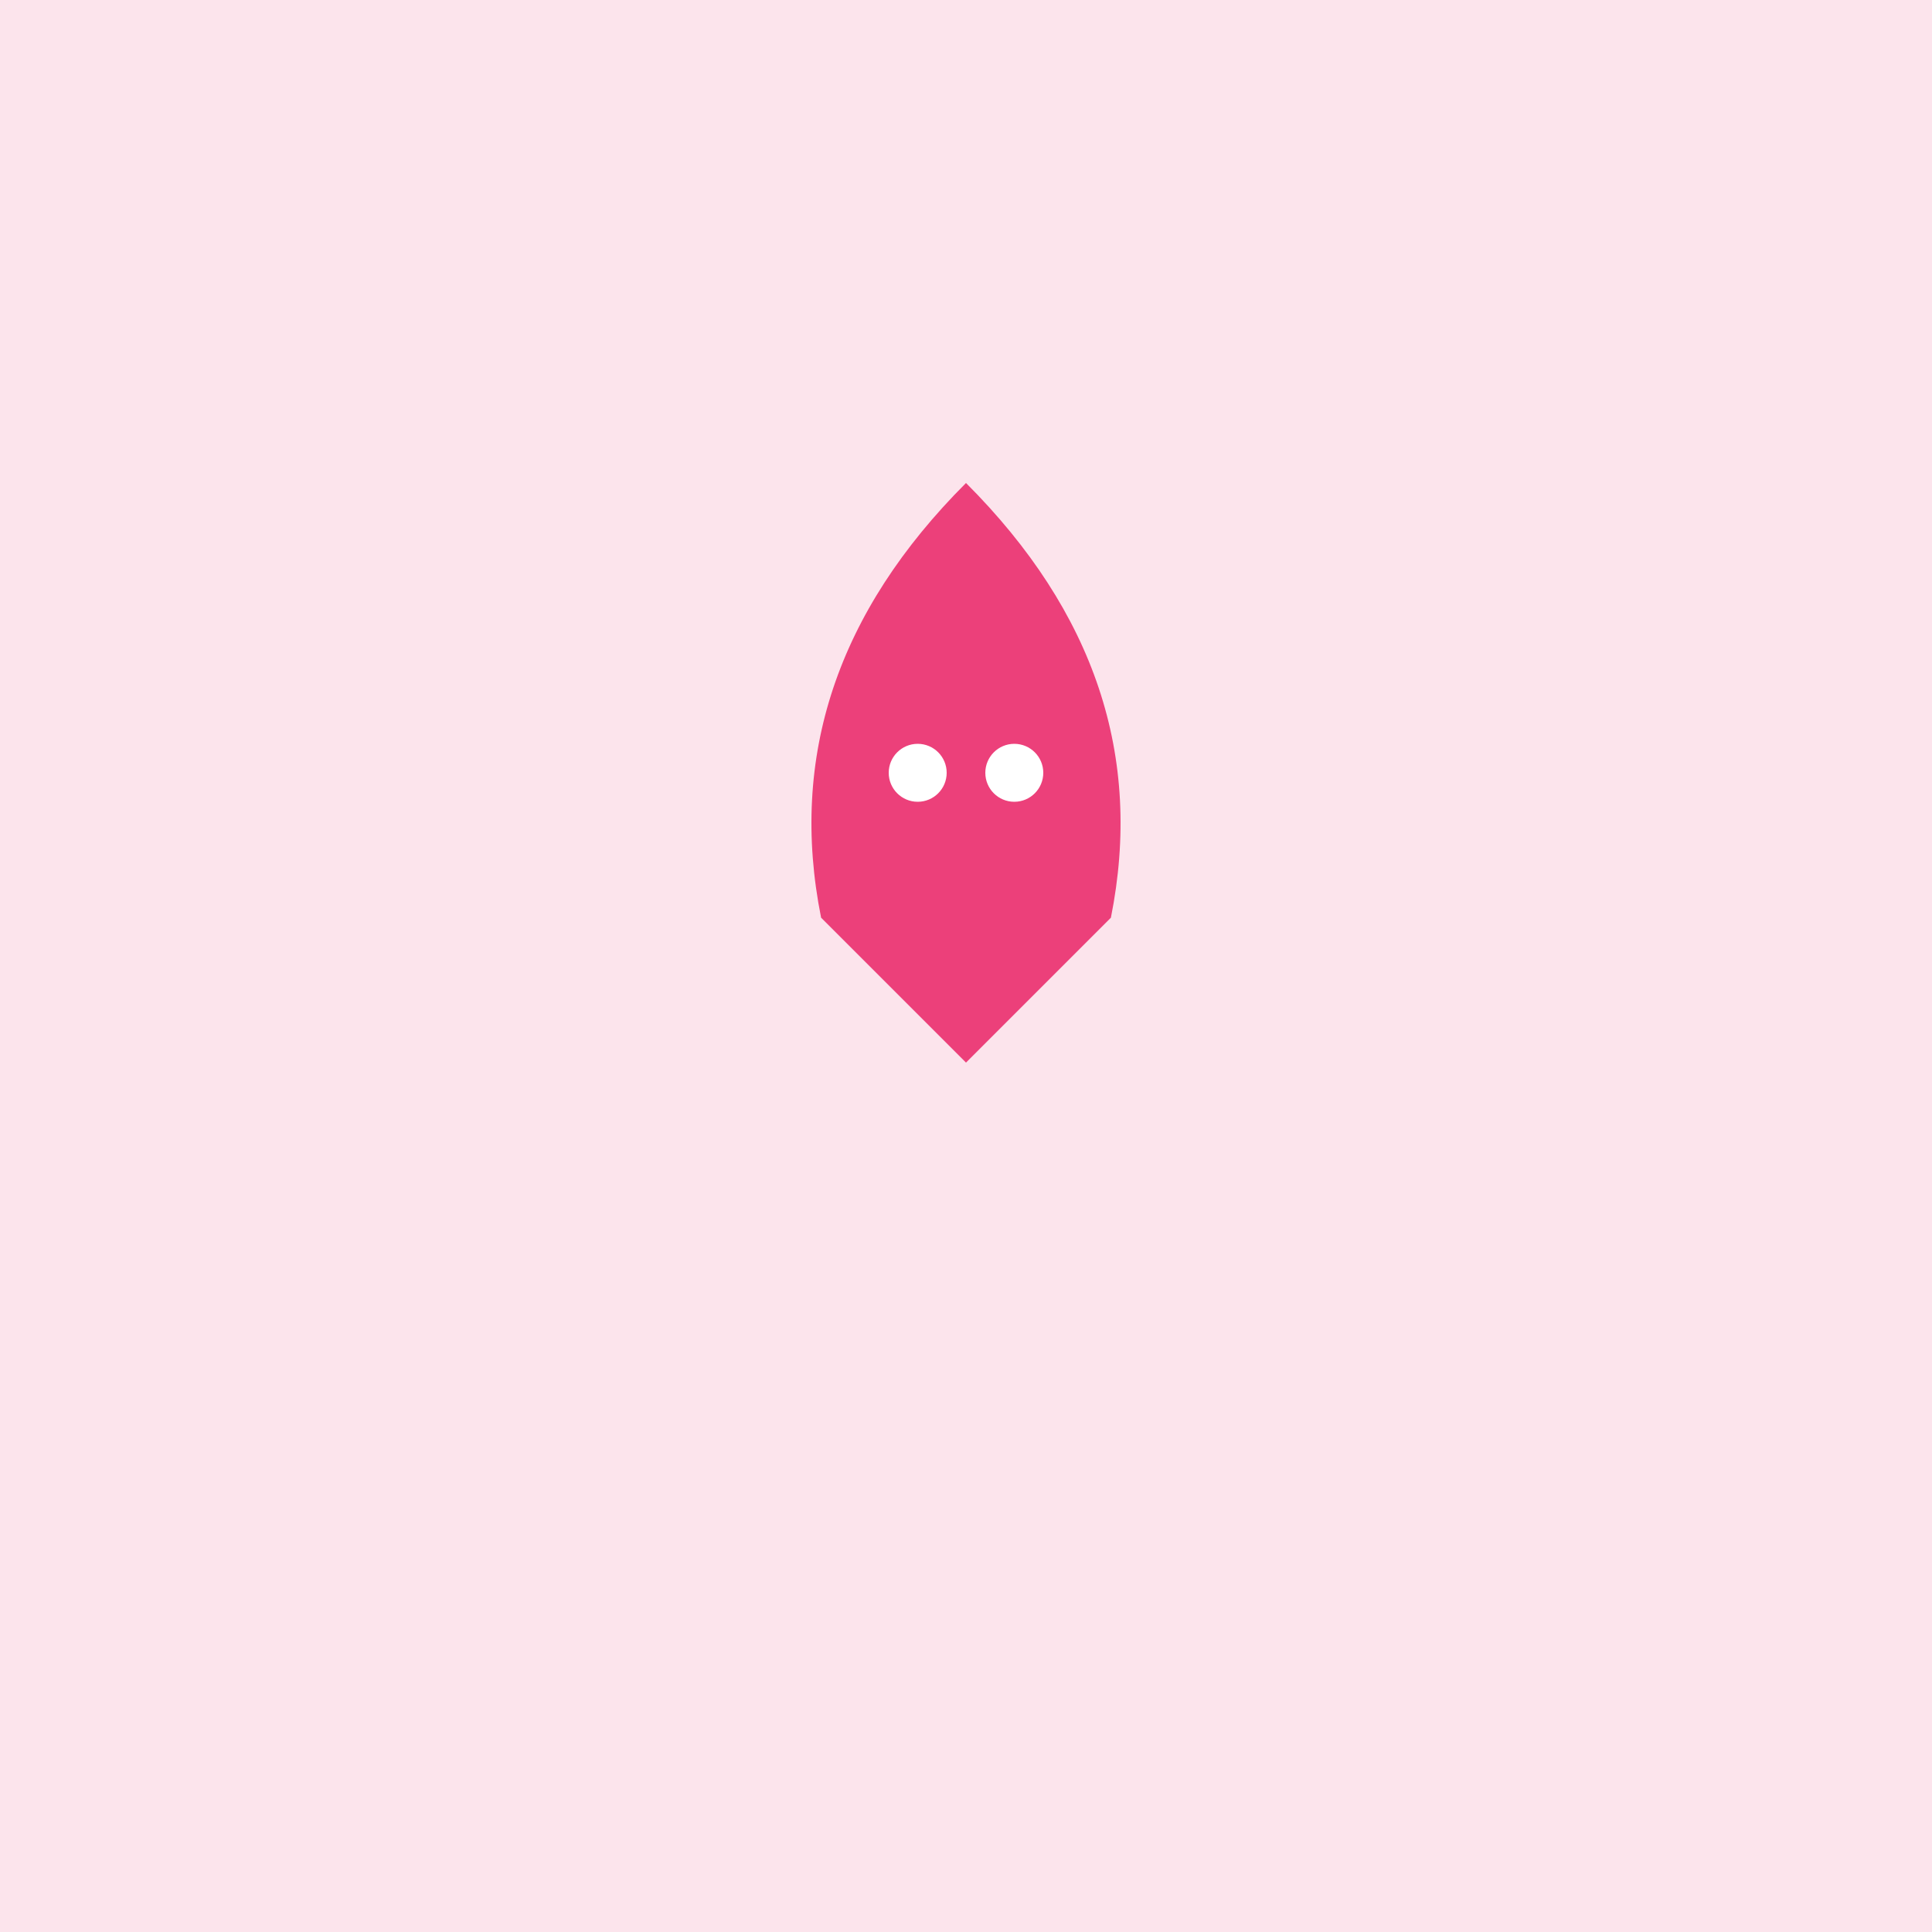
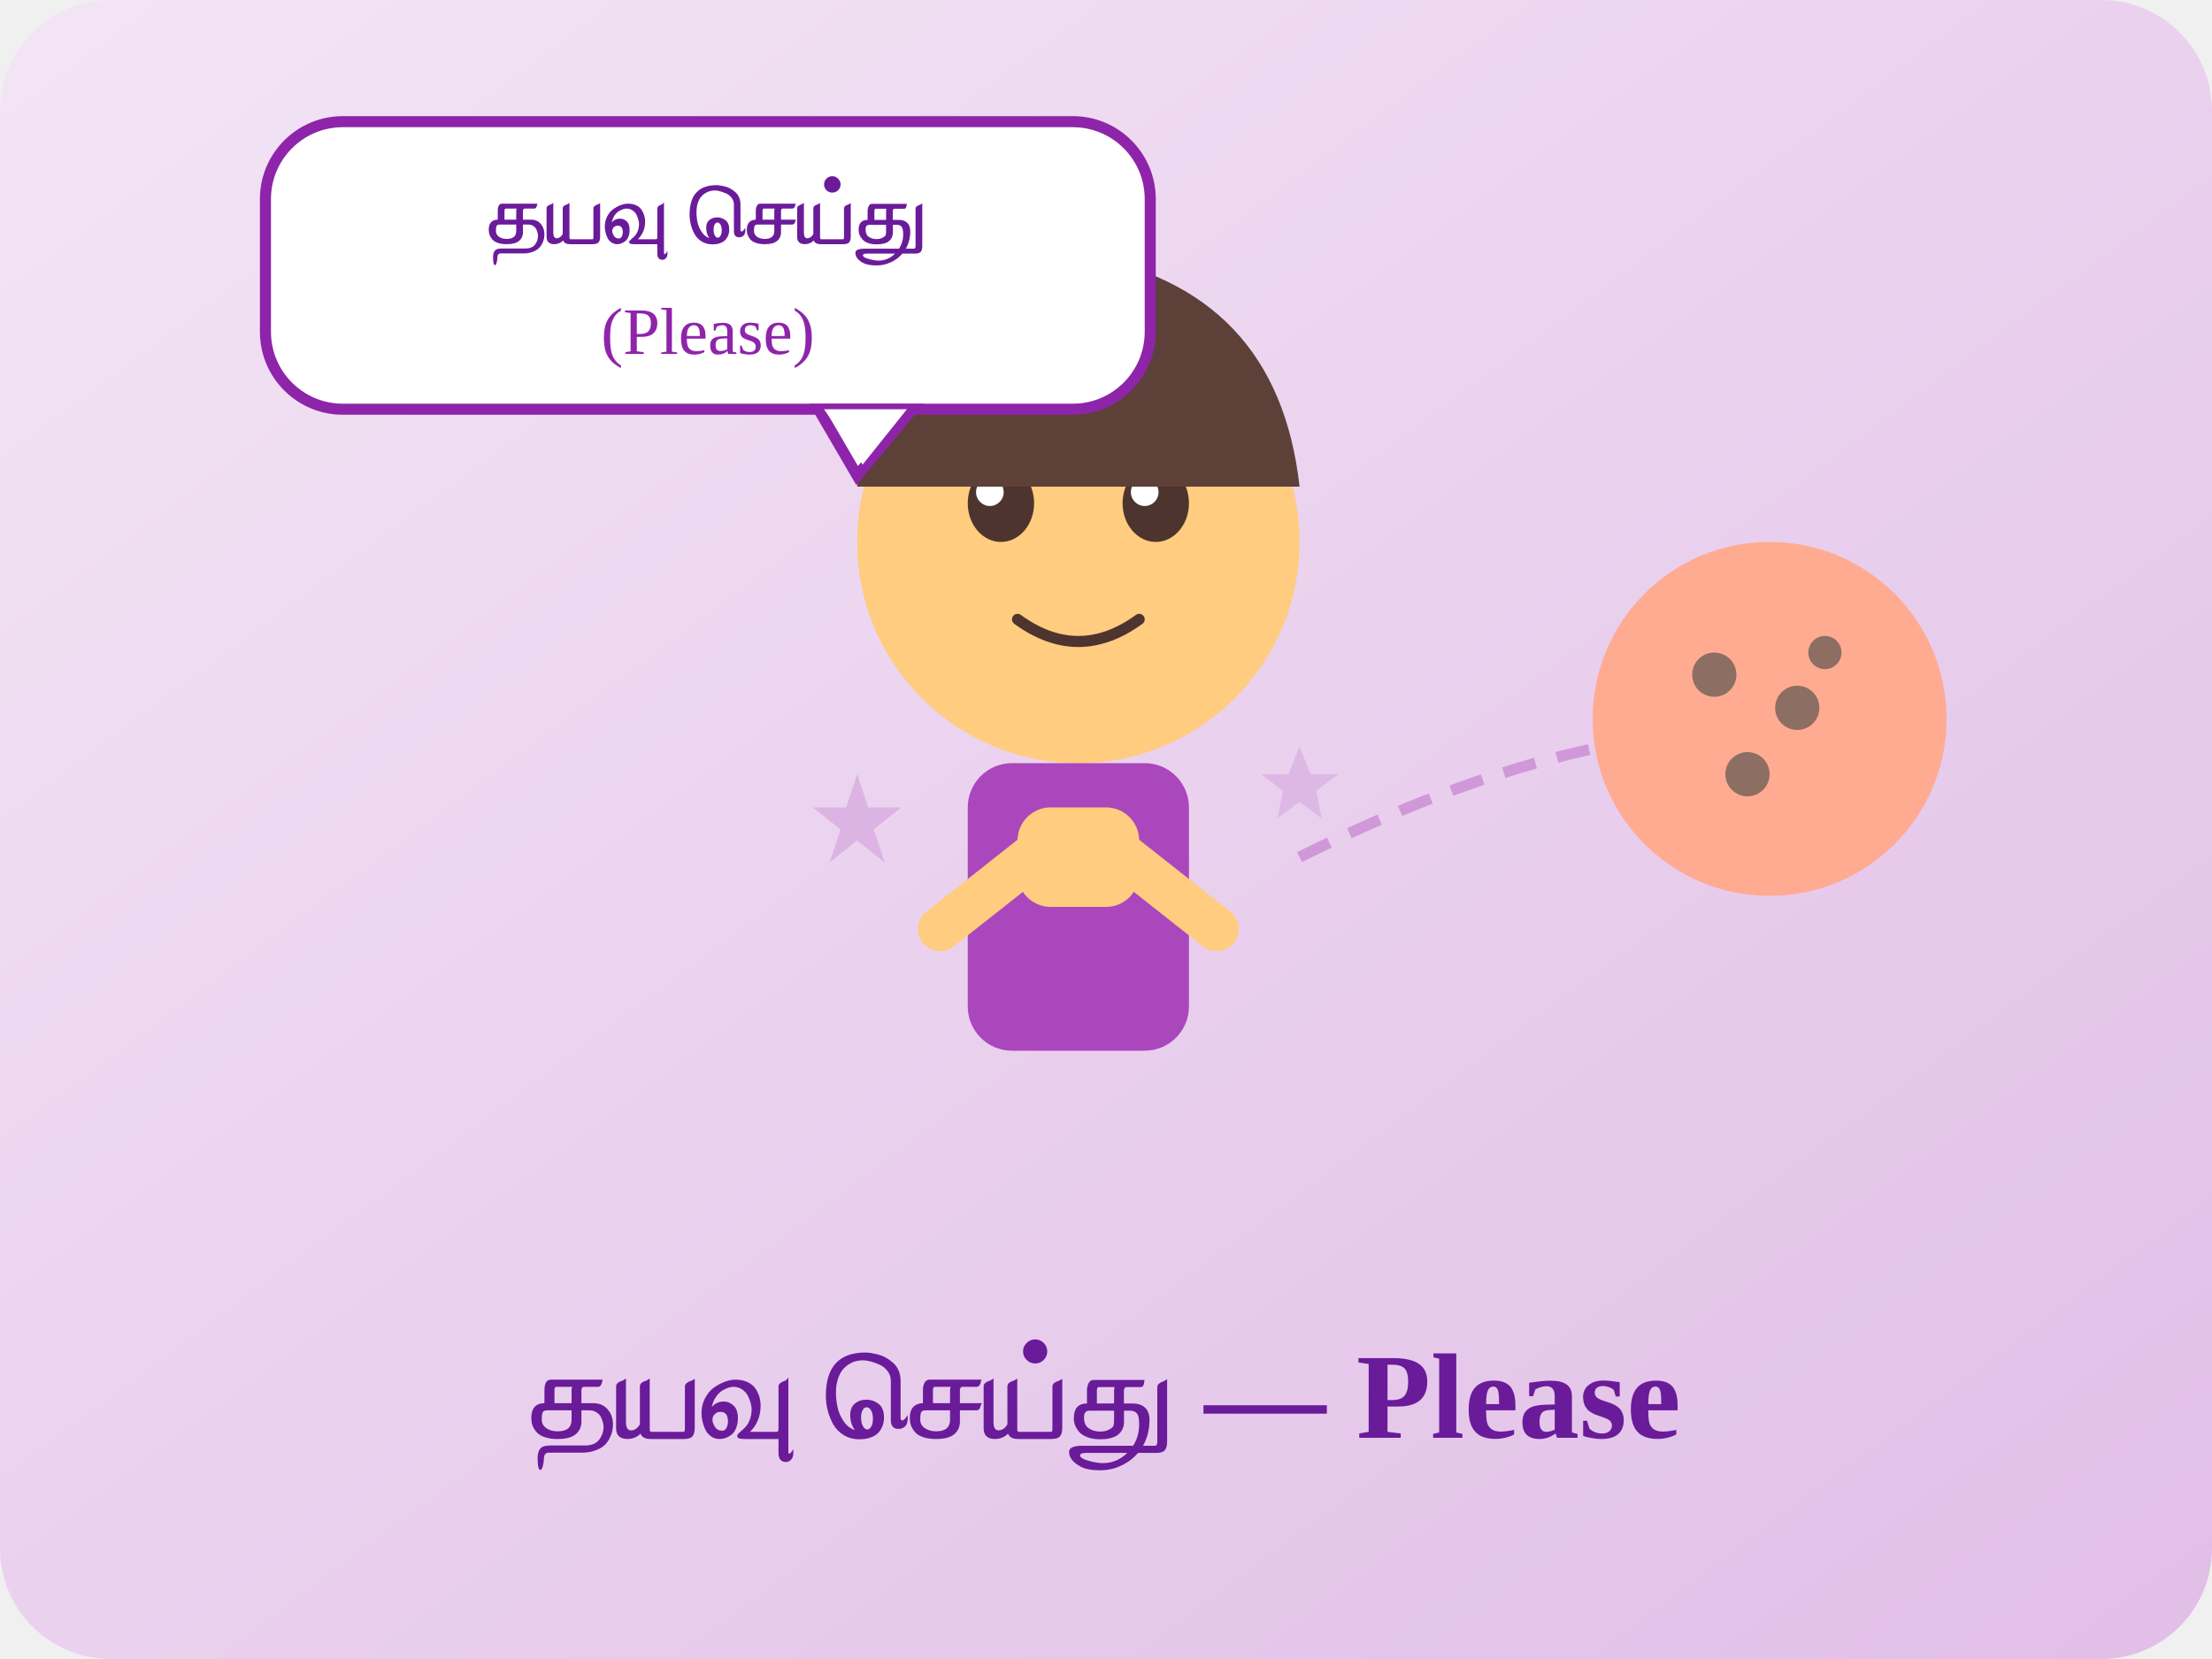
- <svg xmlns="http://www.w3.org/2000/svg" viewBox="0 0 200 200">
-   <rect width="200" height="200" fill="#FCE4EC" />
-   <path d="M 100 50 Q 80 70 85 95 L 100 110 L 115 95 Q 120 70 100 50 Z" fill="#EC407A" />
-   <circle cx="95" cy="80" r="3" fill="#fff" />
-   <circle cx="105" cy="80" r="3" fill="#fff" />
+ <svg xmlns="http://www.w3.org/2000/svg" viewBox="0 0 400 300">
+   <defs>
+     <linearGradient id="bg" x1="0%" y1="0%" x2="100%" y2="100%">
+       <stop offset="0%" style="stop-color:#F3E5F5" />
+       <stop offset="100%" style="stop-color:#E1BEE7" />
+     </linearGradient>
+   </defs>
+   <rect width="400" height="300" rx="20" fill="url(#bg)" />
+   <circle cx="195" cy="98" r="40" fill="#FFCC80" />
+   <ellipse cx="181" cy="91" rx="6" ry="7" fill="#4E342E" />
+   <circle cx="179" cy="89" r="2.5" fill="white" />
+   <ellipse cx="209" cy="91" rx="6" ry="7" fill="#4E342E" />
+   <circle cx="207" cy="89" r="2.5" fill="white" />
+   <path d="M 184 112 Q 195 120 206 112" stroke="#4E342E" stroke-width="2" fill="none" stroke-linecap="round" />
+   <path d="M 155 88 Q 159 52 195 46 Q 231 52 235 88" fill="#5D4037" />
+   <rect x="175" y="138" width="40" height="52" rx="8" fill="#AB47BC" />
+   <path d="M 170 168 L 189 153" stroke="#FFCC80" stroke-width="8" stroke-linecap="round" />
+   <path d="M 220 168 L 201 153" stroke="#FFCC80" stroke-width="8" stroke-linecap="round" />
+   <rect x="184" y="146" width="22" height="18" rx="6" fill="#FFCC80" />
+   <circle cx="320" cy="130" r="32" fill="#FFAB91" />
+   <circle cx="310" cy="122" r="4" fill="#8D6E63" />
+   <circle cx="325" cy="128" r="4" fill="#8D6E63" />
+   <circle cx="316" cy="140" r="4" fill="#8D6E63" />
+   <circle cx="330" cy="118" r="3" fill="#8D6E63" />
+   <polygon points="155,140 157,146 163,146 158,150 160,156 155,152 150,156 152,150 147,146 153,146" fill="#CE93D8" opacity="0.5" />
+   <polygon points="235,135 237,140 242,140 238,143 239,148 235,145 231,148 232,143 228,140 233,140" fill="#CE93D8" opacity="0.4" />
+   <path d="M 235 155 Q 265 140 290 135" stroke="#AB47BC" stroke-width="2" fill="none" stroke-dasharray="6,4" opacity="0.4" />
+   <rect x="48" y="22" width="160" height="52" rx="14" fill="white" stroke="#8E24AA" stroke-width="2" />
+   <polygon points="148,74 155,86 165,74" fill="white" stroke="#8E24AA" stroke-width="2" />
+   <polygon points="149,74 156,84 164,74" fill="white" />
+   <text x="128" y="44" text-anchor="middle" font-size="15" font-weight="bold" fill="#6A1B9A">தயவு செய்து</text>
+   <text x="128" y="64" text-anchor="middle" font-size="12" fill="#8E24AA">(Please)</text>
+   <text x="200" y="260" text-anchor="middle" font-size="22" font-weight="bold" fill="#6A1B9A">தயவு செய்து — Please</text>
</svg>
